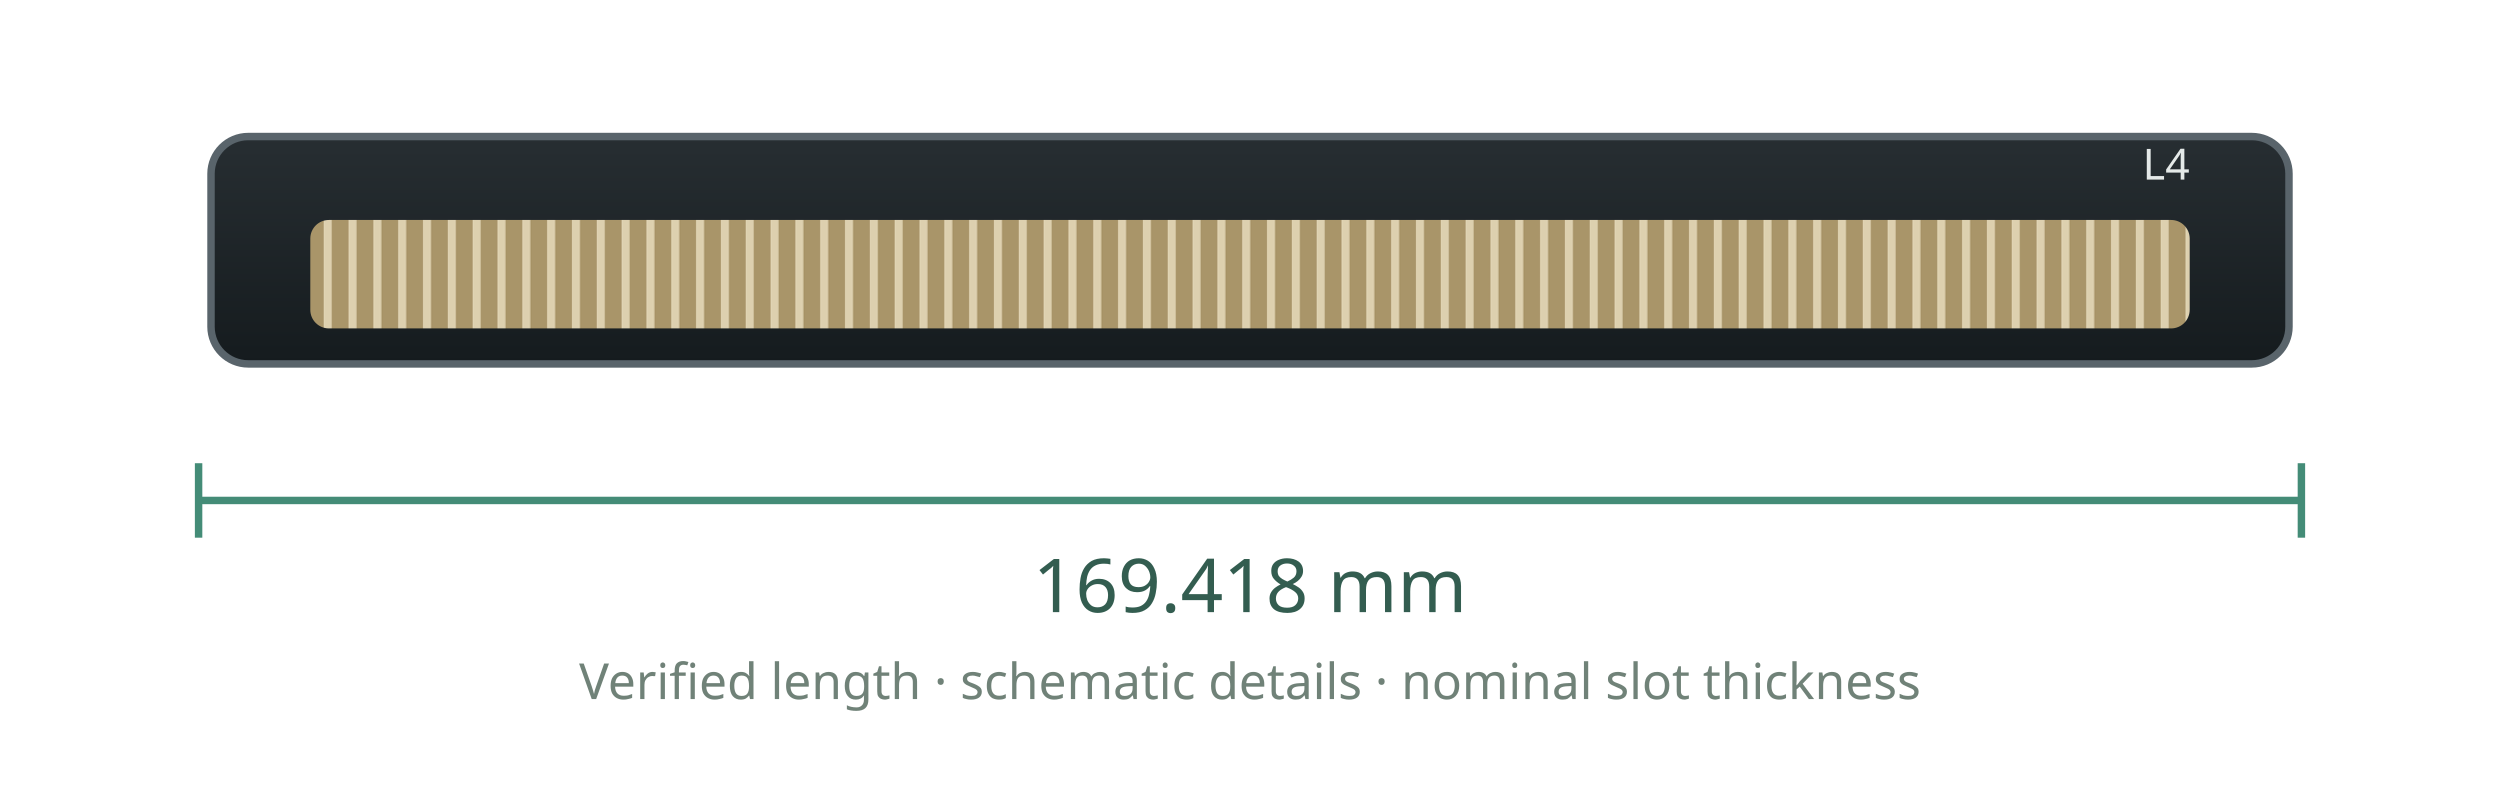
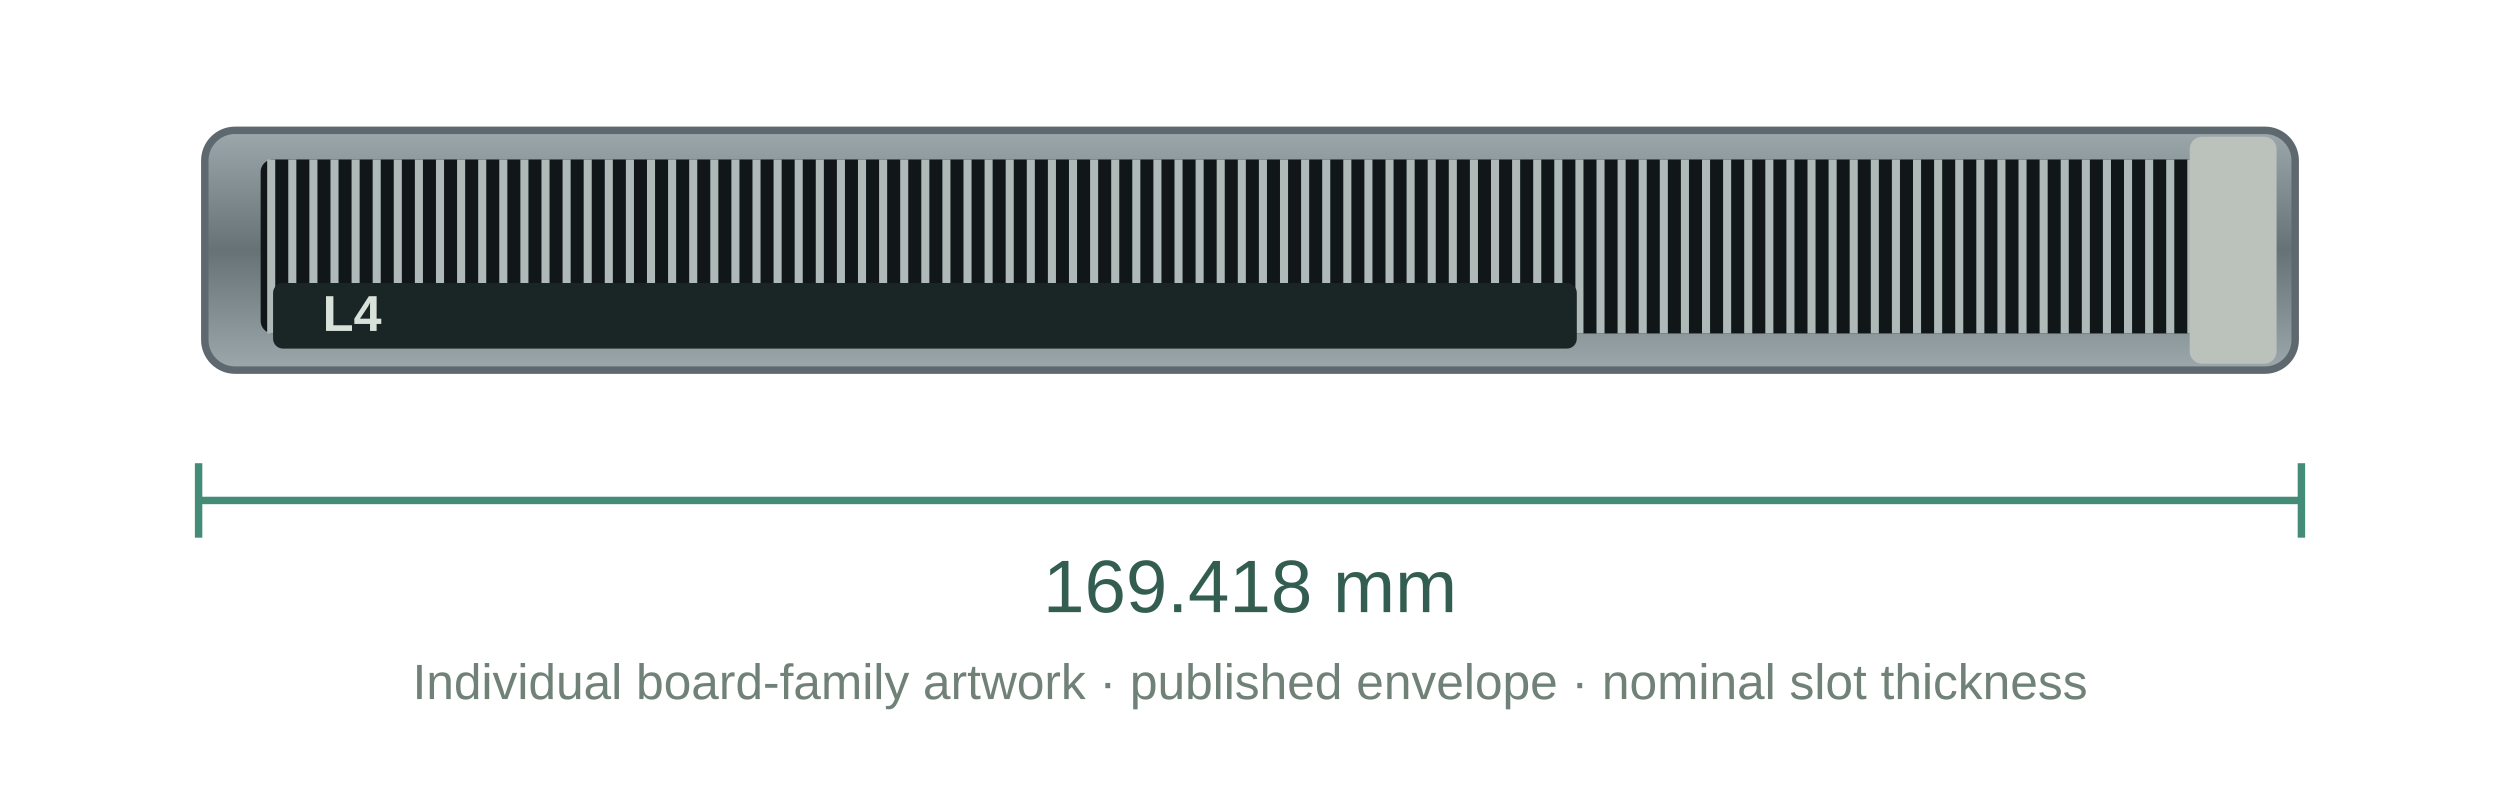
- <svg xmlns="http://www.w3.org/2000/svg" viewBox="-16 -10 201.418 65.32" role="img" aria-label="L4 dimensioned 2D schematic">
+ <svg xmlns="http://www.w3.org/2000/svg" viewBox="-16 -10 201.418 65.32" role="img" aria-label="L4 dimensioned view">
  <defs>
-     <linearGradient id="body" x2="0" y2="1">
-       <stop stop-color="#272e32" />
-       <stop offset="1" stop-color="#151b1e" />
+     <linearGradient id="shell" x2="0" y2="1">
+       <stop stop-color="#9da8ac" />
+       <stop offset=".5" stop-color="#667276" />
+       <stop offset="1" stop-color="#9da8ac" />
    </linearGradient>
-     <pattern id="fins" width="2" height="4" patternUnits="userSpaceOnUse">
-       <rect width="2" height="4" fill="#a99569" />
-       <path d="M.4 0V4" stroke="#ddd0af" stroke-width=".65" />
-     </pattern>
+     <linearGradient id="metal" x2="0" y2="1">
+       <stop stop-color="#c2c9c8" />
+       <stop offset=".4" stop-color="#9da8ac" />
+       <stop offset="1" stop-color="#c2c9c8" />
+     </linearGradient>
  </defs>
-   <rect x="1" y="1" width="167.418" height="18.32" rx="3" fill="url(#body)" stroke="#59646b" stroke-width=".6" />
-   <rect x="9" y="7.722" width="151.418" height="8.738" rx="1.5" fill="url(#fins)" />
-   <text x="160.418" y="4.47" fill="#e4e9e8" font-family="system-ui,sans-serif" font-size="3.454" text-anchor="end">L4</text>
+   <rect x="0.5" y="0.5" width="168.418" height="19.32" rx="2.438" fill="url(#shell)" stroke="#5d696e" stroke-width="0.6" />
+   <rect x="5" y="2.845" width="159.418" height="14.021" rx="1" fill="#111719" />
+   <path d="M5.85 2.845V16.866" fill="none" stroke="#aeb9b8" stroke-width="0.65" stroke-linejoin="round" />
+   <path d="M7.55 2.845V16.866" fill="none" stroke="#aeb9b8" stroke-width="0.65" stroke-linejoin="round" />
+   <path d="M9.25 2.845V16.866" fill="none" stroke="#aeb9b8" stroke-width="0.65" stroke-linejoin="round" />
+   <path d="M10.95 2.845V16.866" fill="none" stroke="#aeb9b8" stroke-width="0.65" stroke-linejoin="round" />
+   <path d="M12.65 2.845V16.866" fill="none" stroke="#aeb9b8" stroke-width="0.65" stroke-linejoin="round" />
+   <path d="M14.35 2.845V16.866" fill="none" stroke="#aeb9b8" stroke-width="0.65" stroke-linejoin="round" />
+   <path d="M16.05 2.845V16.866" fill="none" stroke="#aeb9b8" stroke-width="0.65" stroke-linejoin="round" />
+   <path d="M17.75 2.845V16.866" fill="none" stroke="#aeb9b8" stroke-width="0.65" stroke-linejoin="round" />
+   <path d="M19.45 2.845V16.866" fill="none" stroke="#aeb9b8" stroke-width="0.65" stroke-linejoin="round" />
+   <path d="M21.15 2.845V16.866" fill="none" stroke="#aeb9b8" stroke-width="0.65" stroke-linejoin="round" />
+   <path d="M22.85 2.845V16.866" fill="none" stroke="#aeb9b8" stroke-width="0.65" stroke-linejoin="round" />
+   <path d="M24.55 2.845V16.866" fill="none" stroke="#aeb9b8" stroke-width="0.65" stroke-linejoin="round" />
+   <path d="M26.25 2.845V16.866" fill="none" stroke="#aeb9b8" stroke-width="0.65" stroke-linejoin="round" />
+   <path d="M27.95 2.845V16.866" fill="none" stroke="#aeb9b8" stroke-width="0.65" stroke-linejoin="round" />
+   <path d="M29.65 2.845V16.866" fill="none" stroke="#aeb9b8" stroke-width="0.65" stroke-linejoin="round" />
+   <path d="M31.35 2.845V16.866" fill="none" stroke="#aeb9b8" stroke-width="0.65" stroke-linejoin="round" />
+   <path d="M33.05 2.845V16.866" fill="none" stroke="#aeb9b8" stroke-width="0.65" stroke-linejoin="round" />
+   <path d="M34.75 2.845V16.866" fill="none" stroke="#aeb9b8" stroke-width="0.65" stroke-linejoin="round" />
+   <path d="M36.45 2.845V16.866" fill="none" stroke="#aeb9b8" stroke-width="0.65" stroke-linejoin="round" />
+   <path d="M38.15 2.845V16.866" fill="none" stroke="#aeb9b8" stroke-width="0.65" stroke-linejoin="round" />
+   <path d="M39.85 2.845V16.866" fill="none" stroke="#aeb9b8" stroke-width="0.65" stroke-linejoin="round" />
+   <path d="M41.55 2.845V16.866" fill="none" stroke="#aeb9b8" stroke-width="0.65" stroke-linejoin="round" />
+   <path d="M43.25 2.845V16.866" fill="none" stroke="#aeb9b8" stroke-width="0.65" stroke-linejoin="round" />
+   <path d="M44.95 2.845V16.866" fill="none" stroke="#aeb9b8" stroke-width="0.65" stroke-linejoin="round" />
+   <path d="M46.65 2.845V16.866" fill="none" stroke="#aeb9b8" stroke-width="0.65" stroke-linejoin="round" />
+   <path d="M48.35 2.845V16.866" fill="none" stroke="#aeb9b8" stroke-width="0.65" stroke-linejoin="round" />
+   <path d="M50.05 2.845V16.866" fill="none" stroke="#aeb9b8" stroke-width="0.65" stroke-linejoin="round" />
+   <path d="M51.75 2.845V16.866" fill="none" stroke="#aeb9b8" stroke-width="0.65" stroke-linejoin="round" />
+   <path d="M53.45 2.845V16.866" fill="none" stroke="#aeb9b8" stroke-width="0.65" stroke-linejoin="round" />
+   <path d="M55.15 2.845V16.866" fill="none" stroke="#aeb9b8" stroke-width="0.65" stroke-linejoin="round" />
+   <path d="M56.85 2.845V16.866" fill="none" stroke="#aeb9b8" stroke-width="0.65" stroke-linejoin="round" />
+   <path d="M58.55 2.845V16.866" fill="none" stroke="#aeb9b8" stroke-width="0.65" stroke-linejoin="round" />
+   <path d="M60.25 2.845V16.866" fill="none" stroke="#aeb9b8" stroke-width="0.65" stroke-linejoin="round" />
+   <path d="M61.95 2.845V16.866" fill="none" stroke="#aeb9b8" stroke-width="0.65" stroke-linejoin="round" />
+   <path d="M63.65 2.845V16.866" fill="none" stroke="#aeb9b8" stroke-width="0.65" stroke-linejoin="round" />
+   <path d="M65.35 2.845V16.866" fill="none" stroke="#aeb9b8" stroke-width="0.65" stroke-linejoin="round" />
+   <path d="M67.05 2.845V16.866" fill="none" stroke="#aeb9b8" stroke-width="0.65" stroke-linejoin="round" />
+   <path d="M68.75 2.845V16.866" fill="none" stroke="#aeb9b8" stroke-width="0.65" stroke-linejoin="round" />
+   <path d="M70.45 2.845V16.866" fill="none" stroke="#aeb9b8" stroke-width="0.65" stroke-linejoin="round" />
+   <path d="M72.15 2.845V16.866" fill="none" stroke="#aeb9b8" stroke-width="0.65" stroke-linejoin="round" />
+   <path d="M73.85 2.845V16.866" fill="none" stroke="#aeb9b8" stroke-width="0.65" stroke-linejoin="round" />
+   <path d="M75.55 2.845V16.866" fill="none" stroke="#aeb9b8" stroke-width="0.65" stroke-linejoin="round" />
+   <path d="M77.25 2.845V16.866" fill="none" stroke="#aeb9b8" stroke-width="0.65" stroke-linejoin="round" />
+   <path d="M78.95 2.845V16.866" fill="none" stroke="#aeb9b8" stroke-width="0.65" stroke-linejoin="round" />
+   <path d="M80.65 2.845V16.866" fill="none" stroke="#aeb9b8" stroke-width="0.65" stroke-linejoin="round" />
+   <path d="M82.35 2.845V16.866" fill="none" stroke="#aeb9b8" stroke-width="0.65" stroke-linejoin="round" />
+   <path d="M84.05 2.845V16.866" fill="none" stroke="#aeb9b8" stroke-width="0.65" stroke-linejoin="round" />
+   <path d="M85.75 2.845V16.866" fill="none" stroke="#aeb9b8" stroke-width="0.65" stroke-linejoin="round" />
+   <path d="M87.45 2.845V16.866" fill="none" stroke="#aeb9b8" stroke-width="0.65" stroke-linejoin="round" />
+   <path d="M89.15 2.845V16.866" fill="none" stroke="#aeb9b8" stroke-width="0.65" stroke-linejoin="round" />
+   <path d="M90.85 2.845V16.866" fill="none" stroke="#aeb9b8" stroke-width="0.65" stroke-linejoin="round" />
+   <path d="M92.55 2.845V16.866" fill="none" stroke="#aeb9b8" stroke-width="0.65" stroke-linejoin="round" />
+   <path d="M94.25 2.845V16.866" fill="none" stroke="#aeb9b8" stroke-width="0.65" stroke-linejoin="round" />
+   <path d="M95.95 2.845V16.866" fill="none" stroke="#aeb9b8" stroke-width="0.65" stroke-linejoin="round" />
+   <path d="M97.65 2.845V16.866" fill="none" stroke="#aeb9b8" stroke-width="0.65" stroke-linejoin="round" />
+   <path d="M99.35 2.845V16.866" fill="none" stroke="#aeb9b8" stroke-width="0.65" stroke-linejoin="round" />
+   <path d="M101.05 2.845V16.866" fill="none" stroke="#aeb9b8" stroke-width="0.65" stroke-linejoin="round" />
+   <path d="M102.75 2.845V16.866" fill="none" stroke="#aeb9b8" stroke-width="0.65" stroke-linejoin="round" />
+   <path d="M104.45 2.845V16.866" fill="none" stroke="#aeb9b8" stroke-width="0.65" stroke-linejoin="round" />
+   <path d="M106.15 2.845V16.866" fill="none" stroke="#aeb9b8" stroke-width="0.65" stroke-linejoin="round" />
+   <path d="M107.85 2.845V16.866" fill="none" stroke="#aeb9b8" stroke-width="0.65" stroke-linejoin="round" />
+   <path d="M109.55 2.845V16.866" fill="none" stroke="#aeb9b8" stroke-width="0.65" stroke-linejoin="round" />
+   <path d="M111.25 2.845V16.866" fill="none" stroke="#aeb9b8" stroke-width="0.65" stroke-linejoin="round" />
+   <path d="M112.95 2.845V16.866" fill="none" stroke="#aeb9b8" stroke-width="0.65" stroke-linejoin="round" />
+   <path d="M114.65 2.845V16.866" fill="none" stroke="#aeb9b8" stroke-width="0.65" stroke-linejoin="round" />
+   <path d="M116.35 2.845V16.866" fill="none" stroke="#aeb9b8" stroke-width="0.65" stroke-linejoin="round" />
+   <path d="M118.05 2.845V16.866" fill="none" stroke="#aeb9b8" stroke-width="0.65" stroke-linejoin="round" />
+   <path d="M119.75 2.845V16.866" fill="none" stroke="#aeb9b8" stroke-width="0.65" stroke-linejoin="round" />
+   <path d="M121.45 2.845V16.866" fill="none" stroke="#aeb9b8" stroke-width="0.65" stroke-linejoin="round" />
+   <path d="M123.15 2.845V16.866" fill="none" stroke="#aeb9b8" stroke-width="0.65" stroke-linejoin="round" />
+   <path d="M124.85 2.845V16.866" fill="none" stroke="#aeb9b8" stroke-width="0.65" stroke-linejoin="round" />
+   <path d="M126.55 2.845V16.866" fill="none" stroke="#aeb9b8" stroke-width="0.65" stroke-linejoin="round" />
+   <path d="M128.25 2.845V16.866" fill="none" stroke="#aeb9b8" stroke-width="0.65" stroke-linejoin="round" />
+   <path d="M129.95 2.845V16.866" fill="none" stroke="#aeb9b8" stroke-width="0.65" stroke-linejoin="round" />
+   <path d="M131.65 2.845V16.866" fill="none" stroke="#aeb9b8" stroke-width="0.65" stroke-linejoin="round" />
+   <path d="M133.35 2.845V16.866" fill="none" stroke="#aeb9b8" stroke-width="0.65" stroke-linejoin="round" />
+   <path d="M135.05 2.845V16.866" fill="none" stroke="#aeb9b8" stroke-width="0.65" stroke-linejoin="round" />
+   <path d="M136.75 2.845V16.866" fill="none" stroke="#aeb9b8" stroke-width="0.65" stroke-linejoin="round" />
+   <path d="M138.45 2.845V16.866" fill="none" stroke="#aeb9b8" stroke-width="0.65" stroke-linejoin="round" />
+   <path d="M140.15 2.845V16.866" fill="none" stroke="#aeb9b8" stroke-width="0.65" stroke-linejoin="round" />
+   <path d="M141.85 2.845V16.866" fill="none" stroke="#aeb9b8" stroke-width="0.65" stroke-linejoin="round" />
+   <path d="M143.55 2.845V16.866" fill="none" stroke="#aeb9b8" stroke-width="0.65" stroke-linejoin="round" />
+   <path d="M145.25 2.845V16.866" fill="none" stroke="#aeb9b8" stroke-width="0.65" stroke-linejoin="round" />
+   <path d="M146.95 2.845V16.866" fill="none" stroke="#aeb9b8" stroke-width="0.65" stroke-linejoin="round" />
+   <path d="M148.65 2.845V16.866" fill="none" stroke="#aeb9b8" stroke-width="0.65" stroke-linejoin="round" />
+   <path d="M150.35 2.845V16.866" fill="none" stroke="#aeb9b8" stroke-width="0.65" stroke-linejoin="round" />
+   <path d="M152.05 2.845V16.866" fill="none" stroke="#aeb9b8" stroke-width="0.65" stroke-linejoin="round" />
+   <path d="M153.75 2.845V16.866" fill="none" stroke="#aeb9b8" stroke-width="0.65" stroke-linejoin="round" />
+   <path d="M155.45 2.845V16.866" fill="none" stroke="#aeb9b8" stroke-width="0.65" stroke-linejoin="round" />
+   <path d="M157.15 2.845V16.866" fill="none" stroke="#aeb9b8" stroke-width="0.65" stroke-linejoin="round" />
+   <path d="M158.85 2.845V16.866" fill="none" stroke="#aeb9b8" stroke-width="0.65" stroke-linejoin="round" />
+   <path d="M160.55 2.845V16.866" fill="none" stroke="#aeb9b8" stroke-width="0.65" stroke-linejoin="round" />
+   <path d="M162.25 2.845V16.866" fill="none" stroke="#aeb9b8" stroke-width="0.65" stroke-linejoin="round" />
+   <rect x="6" y="12.802" width="105.039" height="5.283" rx="0.8" fill="#1a2625" />
+   <text x="10" y="16.662" fill="#d9e1db" font-family="Arial,Helvetica,sans-serif" font-size="4.064" font-weight="600" text-anchor="start">L4</text>
+   <rect x="160.418" y="1.016" width="7" height="18.288" rx="1" fill="#bbc2bc" />
  <path d="M0 27.32V33.32 M0 30.32H169.418 M169.418 27.32V33.32" stroke="#448c77" fill="none" stroke-width=".6" />
-   <text x="84.709" y="39.32" text-anchor="middle" fill="#335d50" font-family="system-ui,sans-serif" font-size="6">169.418 mm</text>
-   <text x="84.709" y="46.32" text-anchor="middle" fill="#708278" font-family="system-ui,sans-serif" font-size="4">Verified length · schematic details · nominal slot thickness</text>
+   <text x="84.709" y="39.32" text-anchor="middle" fill="#335d50" font-family="Arial,sans-serif" font-size="6">169.418 mm</text>
+   <text x="84.709" y="46.32" text-anchor="middle" fill="#708278" font-family="Arial,sans-serif" font-size="4">Individual board-family artwork · published envelope · nominal slot thickness</text>
</svg>
